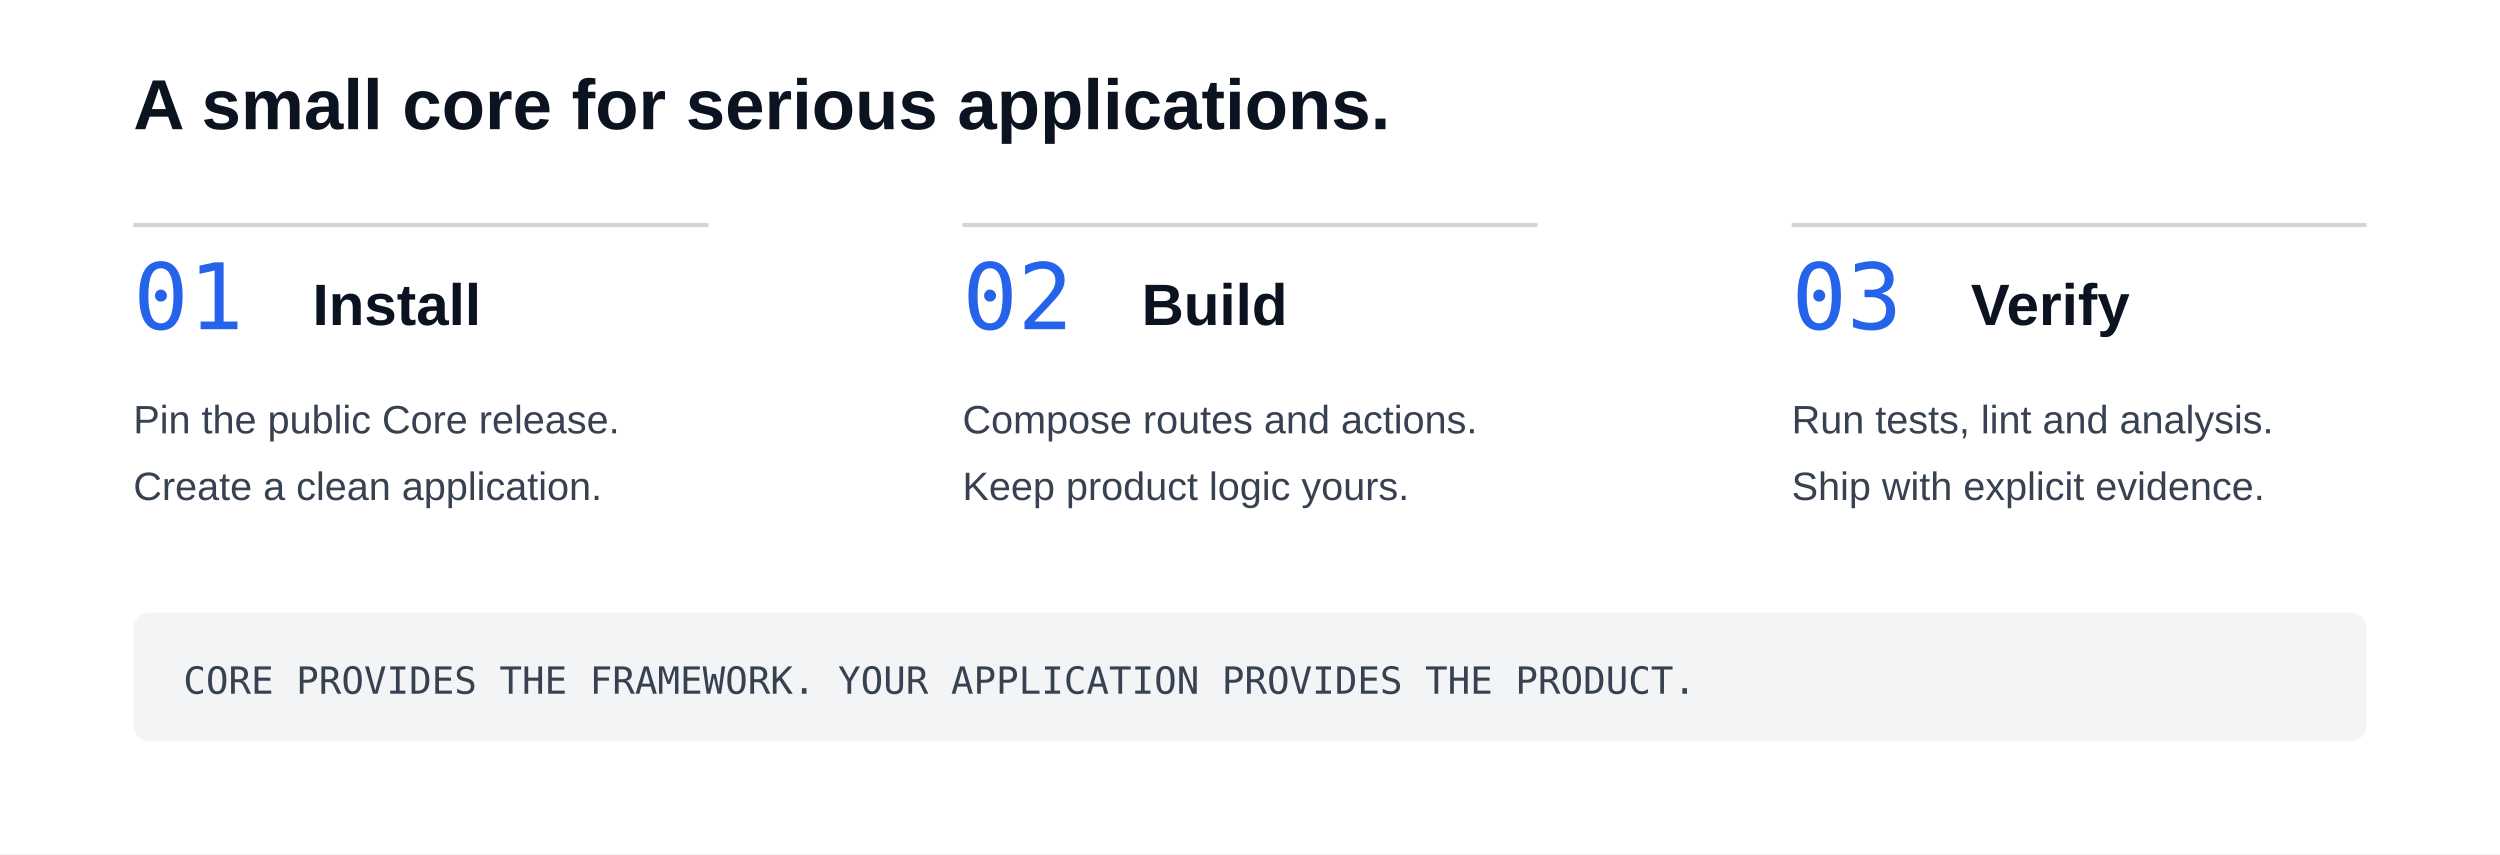
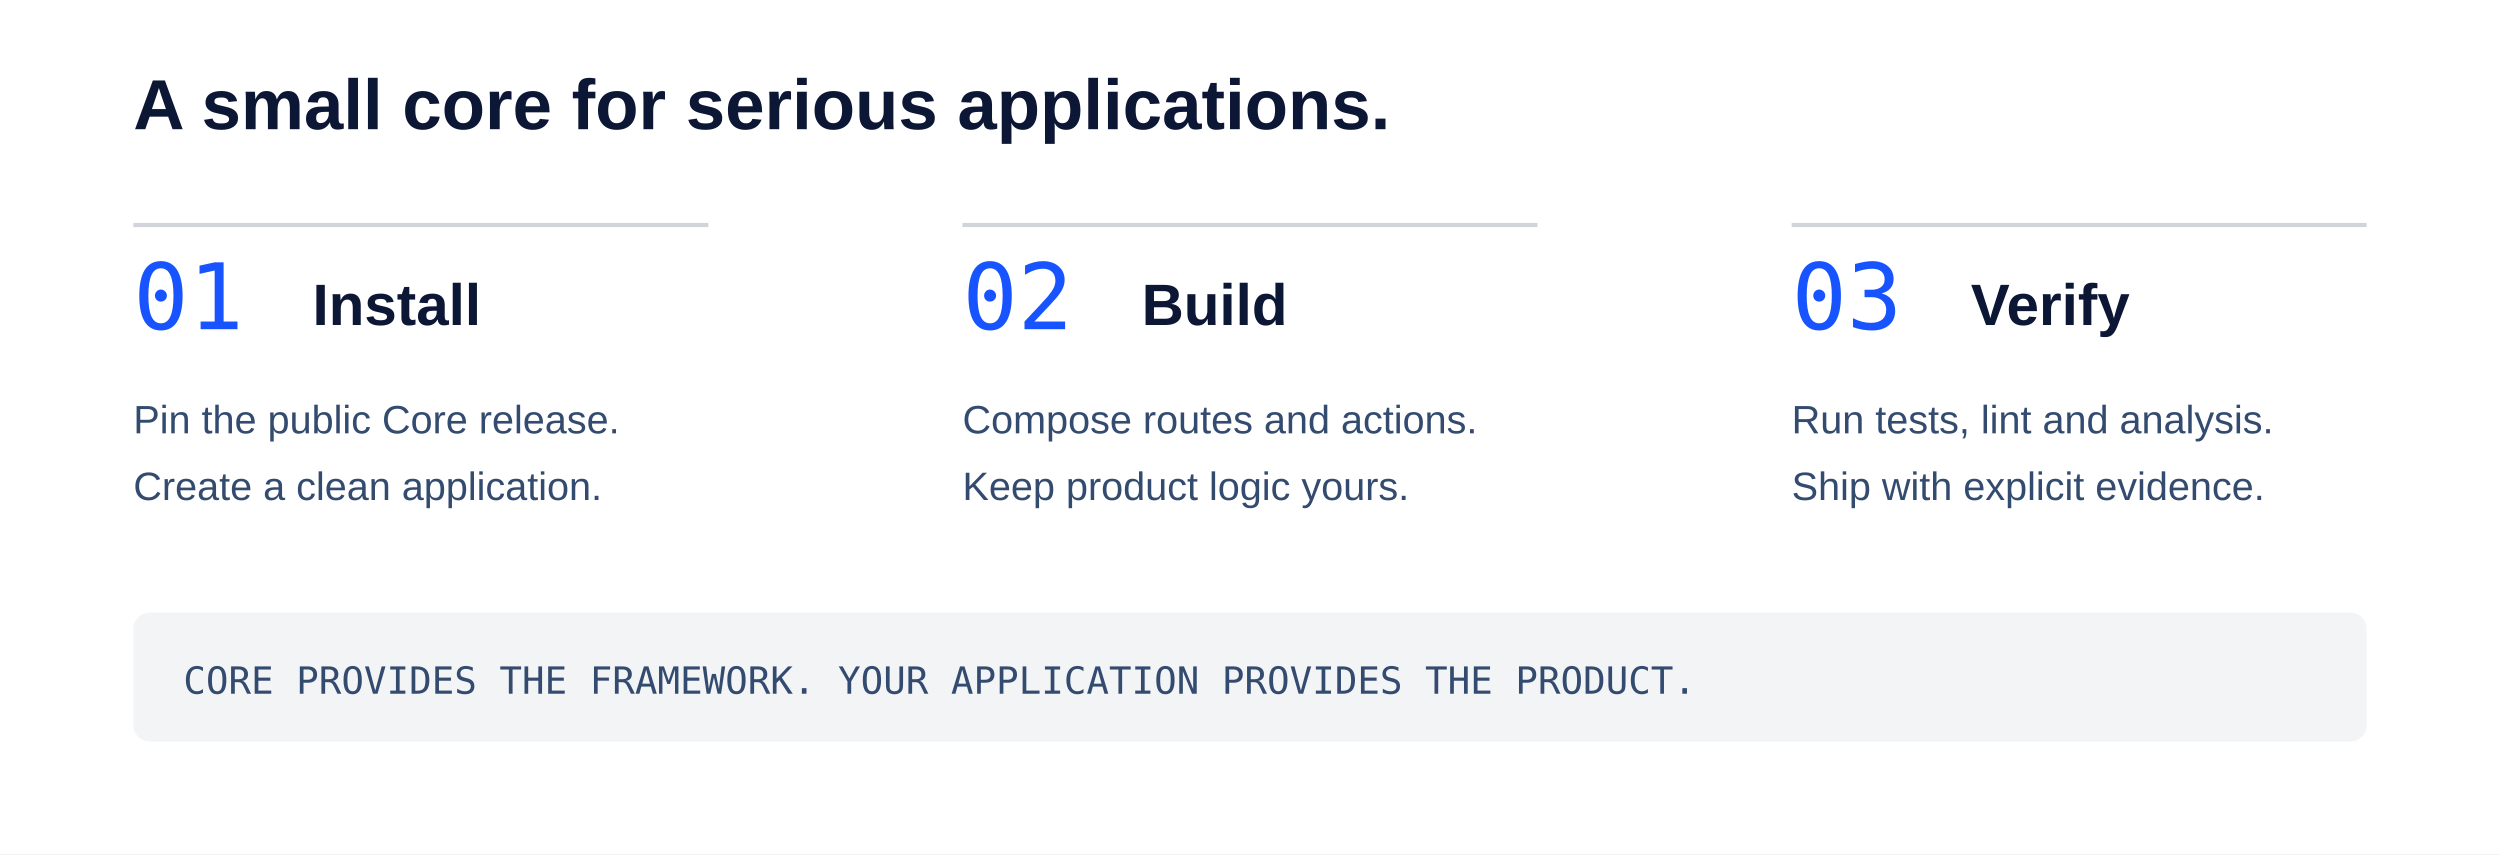
<svg xmlns="http://www.w3.org/2000/svg" width="1200" height="410" viewBox="0 0 1200 410" role="img" aria-labelledby="title desc">
-   <rect width="1200" height="410" fill="#ffffff" />
-   <text x="64" y="62" fill="#0b1220" font-family="Space Grotesk, Segoe UI, Arial, sans-serif" font-size="34" font-weight="600">A small core for serious applications.</text>
+   <rect width="1200" height="410" fill="#FFFFFF" />
+   <text x="64" y="62" fill="#0C1635" font-family="Space Grotesk, Segoe UI, Arial, sans-serif" font-size="34" font-weight="600">A small core for serious applications.</text>
  <g font-family="Space Grotesk, Segoe UI, Arial, sans-serif">
    <line x1="64" y1="108" x2="340" y2="108" stroke="#d1d5db" stroke-width="2" />
-     <text x="64" y="158" fill="#2563eb" font-family="JetBrains Mono, Consolas, monospace" font-size="44">01</text>
-     <text x="150" y="156" fill="#0b1220" font-size="28" font-weight="600">Install</text>
-     <text x="64" y="208" fill="#374151" font-size="19">Pin the public Core release.</text>
-     <text x="64" y="240" fill="#374151" font-size="19">Create a clean application.</text>
+     <text x="64" y="158" fill="#1754FF" font-family="JetBrains Mono, Consolas, monospace" font-size="44">01</text>
+     <text x="150" y="156" fill="#0C1635" font-size="28" font-weight="600">Install</text>
+     <text x="64" y="208" fill="#344B70" font-size="19">Pin the public Core release.</text>
+     <text x="64" y="240" fill="#344B70" font-size="19">Create a clean application.</text>
    <line x1="462" y1="108" x2="738" y2="108" stroke="#d1d5db" stroke-width="2" />
-     <text x="462" y="158" fill="#2563eb" font-family="JetBrains Mono, Consolas, monospace" font-size="44">02</text>
-     <text x="548" y="156" fill="#0b1220" font-size="28" font-weight="600">Build</text>
-     <text x="462" y="208" fill="#374151" font-size="19">Compose routes and actions.</text>
-     <text x="462" y="240" fill="#374151" font-size="19">Keep product logic yours.</text>
+     <text x="462" y="158" fill="#1754FF" font-family="JetBrains Mono, Consolas, monospace" font-size="44">02</text>
+     <text x="548" y="156" fill="#0C1635" font-size="28" font-weight="600">Build</text>
+     <text x="462" y="208" fill="#344B70" font-size="19">Compose routes and actions.</text>
+     <text x="462" y="240" fill="#344B70" font-size="19">Keep product logic yours.</text>
    <line x1="860" y1="108" x2="1136" y2="108" stroke="#d1d5db" stroke-width="2" />
-     <text x="860" y="158" fill="#2563eb" font-family="JetBrains Mono, Consolas, monospace" font-size="44">03</text>
-     <text x="946" y="156" fill="#0b1220" font-size="28" font-weight="600">Verify</text>
-     <text x="860" y="208" fill="#374151" font-size="19">Run tests, lint and analysis.</text>
-     <text x="860" y="240" fill="#374151" font-size="19">Ship with explicit evidence.</text>
+     <text x="860" y="158" fill="#1754FF" font-family="JetBrains Mono, Consolas, monospace" font-size="44">03</text>
+     <text x="946" y="156" fill="#0C1635" font-size="28" font-weight="600">Verify</text>
+     <text x="860" y="208" fill="#344B70" font-size="19">Run tests, lint and analysis.</text>
+     <text x="860" y="240" fill="#344B70" font-size="19">Ship with explicit evidence.</text>
  </g>
  <rect x="64" y="294" width="1072" height="62" rx="8" fill="#f3f4f6" />
-   <text x="88" y="333" fill="#374151" font-family="JetBrains Mono, Consolas, monospace" font-size="18">CORE PROVIDES THE FRAMEWORK. YOUR APPLICATION PROVIDES THE PRODUCT.</text>
+   <text x="88" y="333" fill="#344B70" font-family="JetBrains Mono, Consolas, monospace" font-size="18">CORE PROVIDES THE FRAMEWORK. YOUR APPLICATION PROVIDES THE PRODUCT.</text>
</svg>
